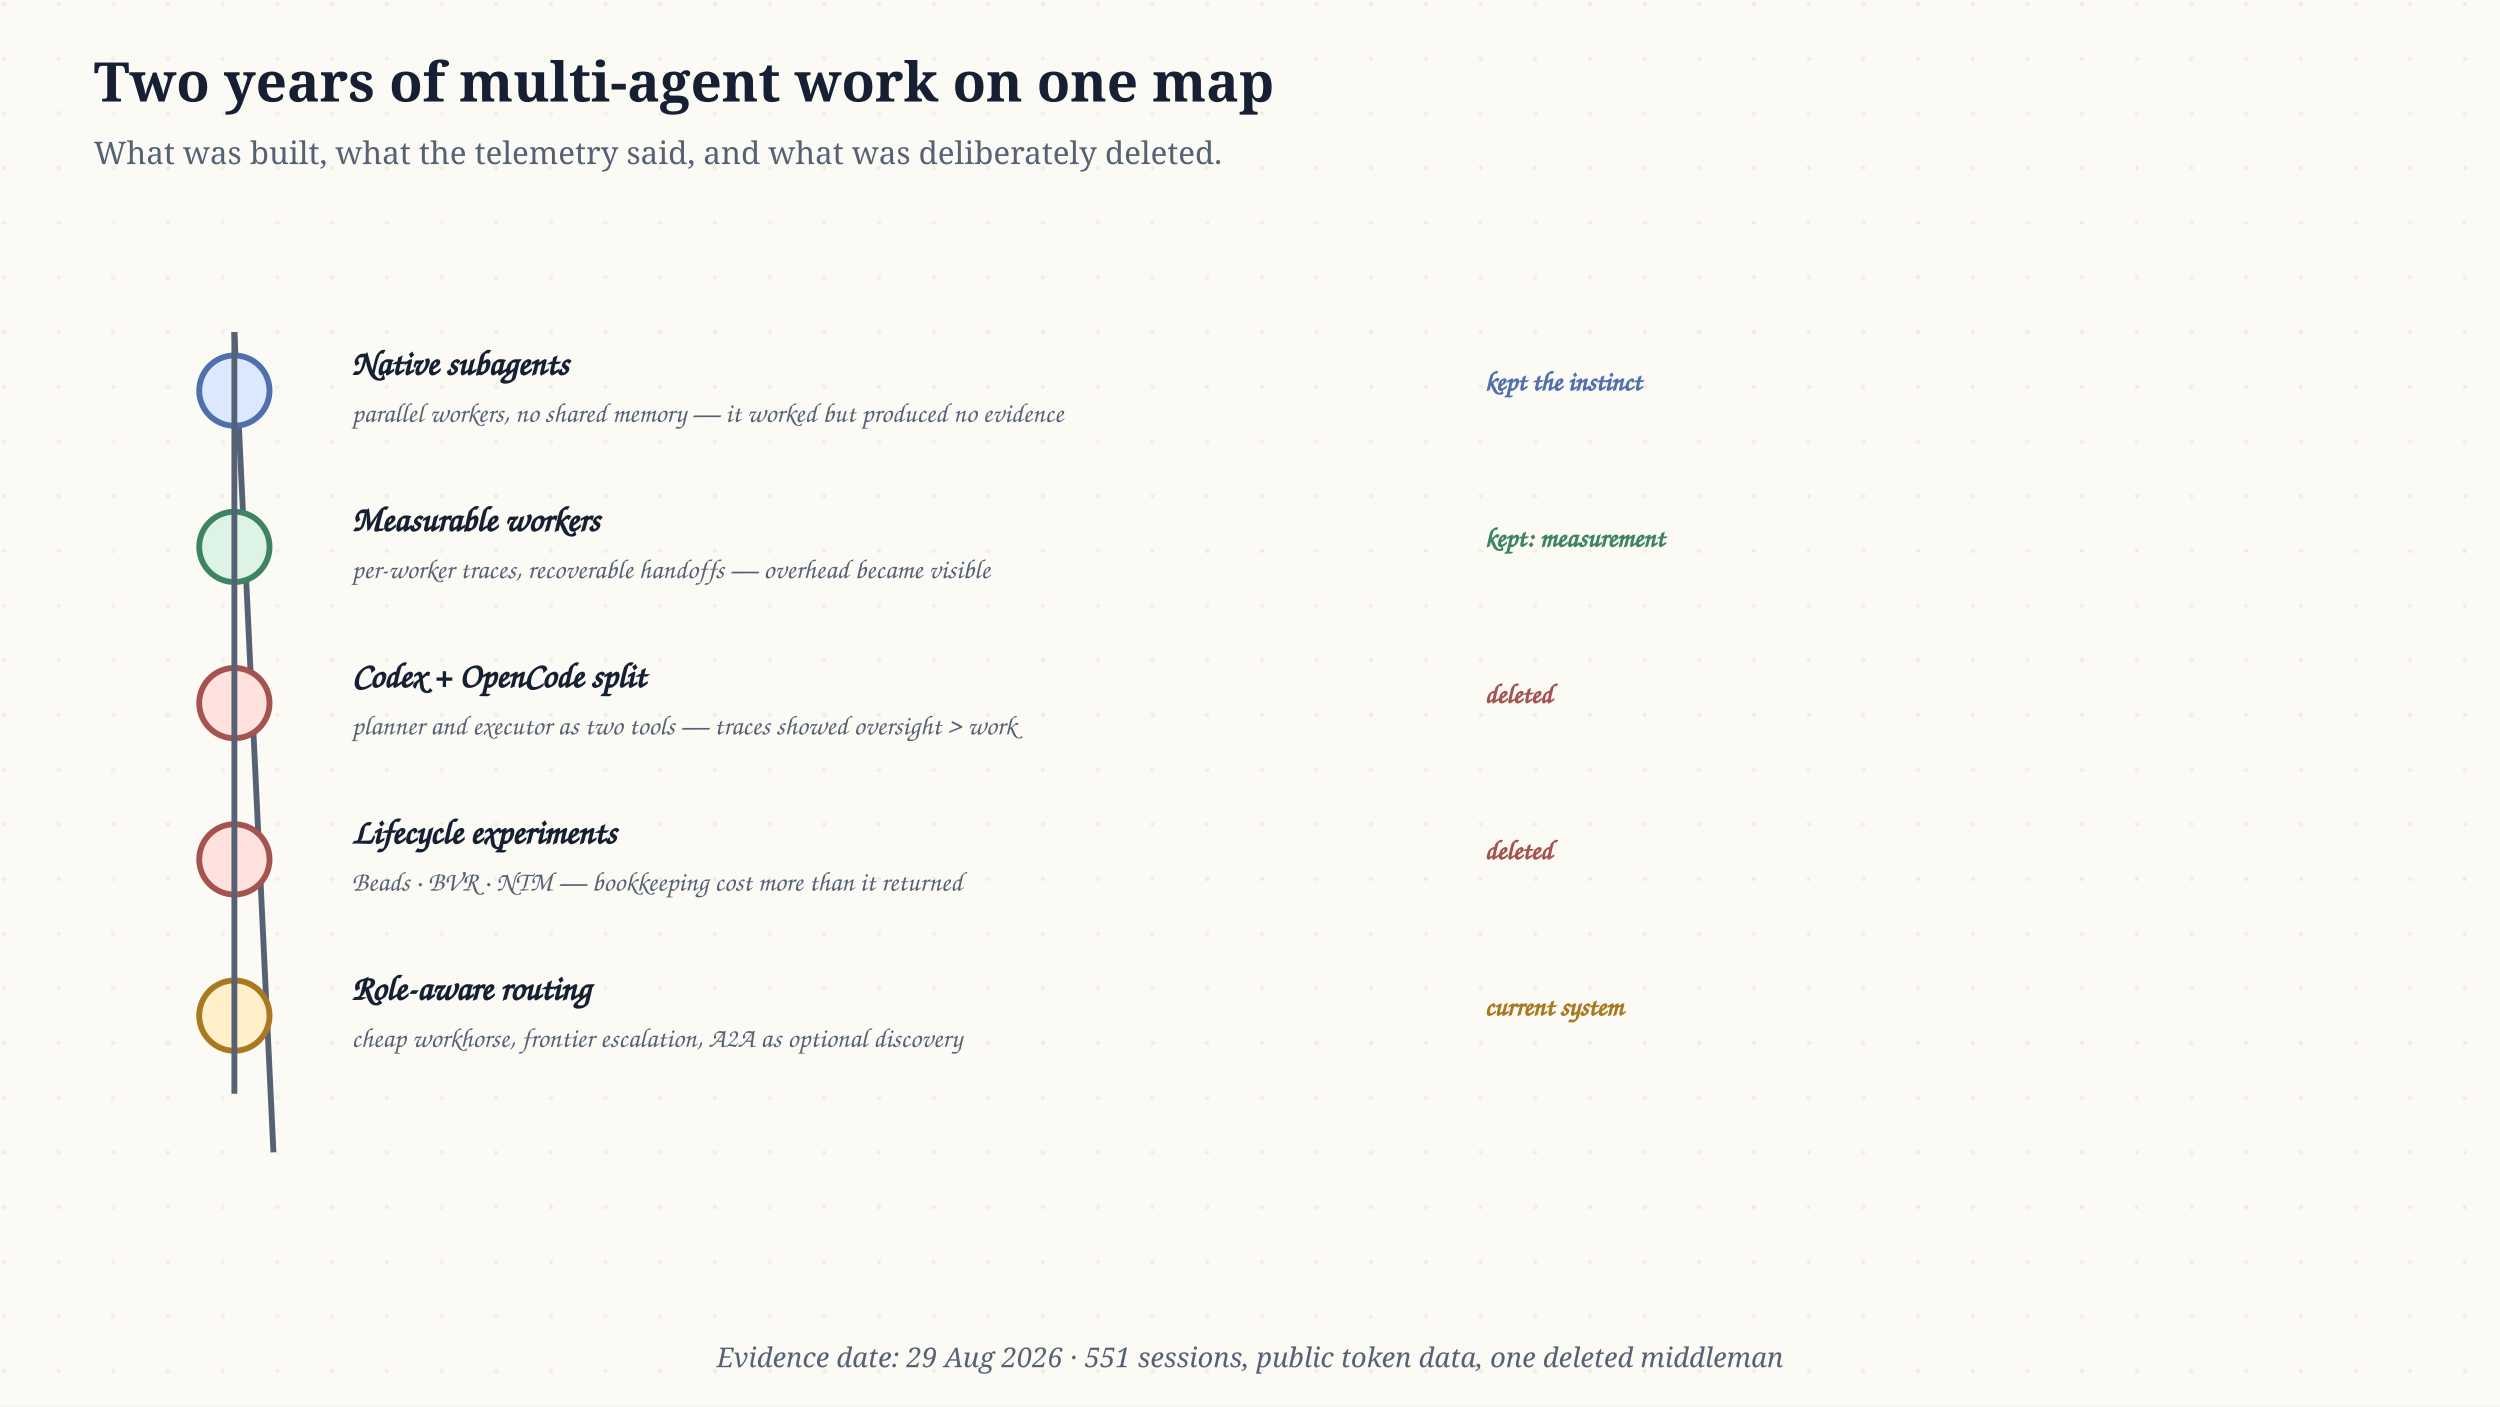
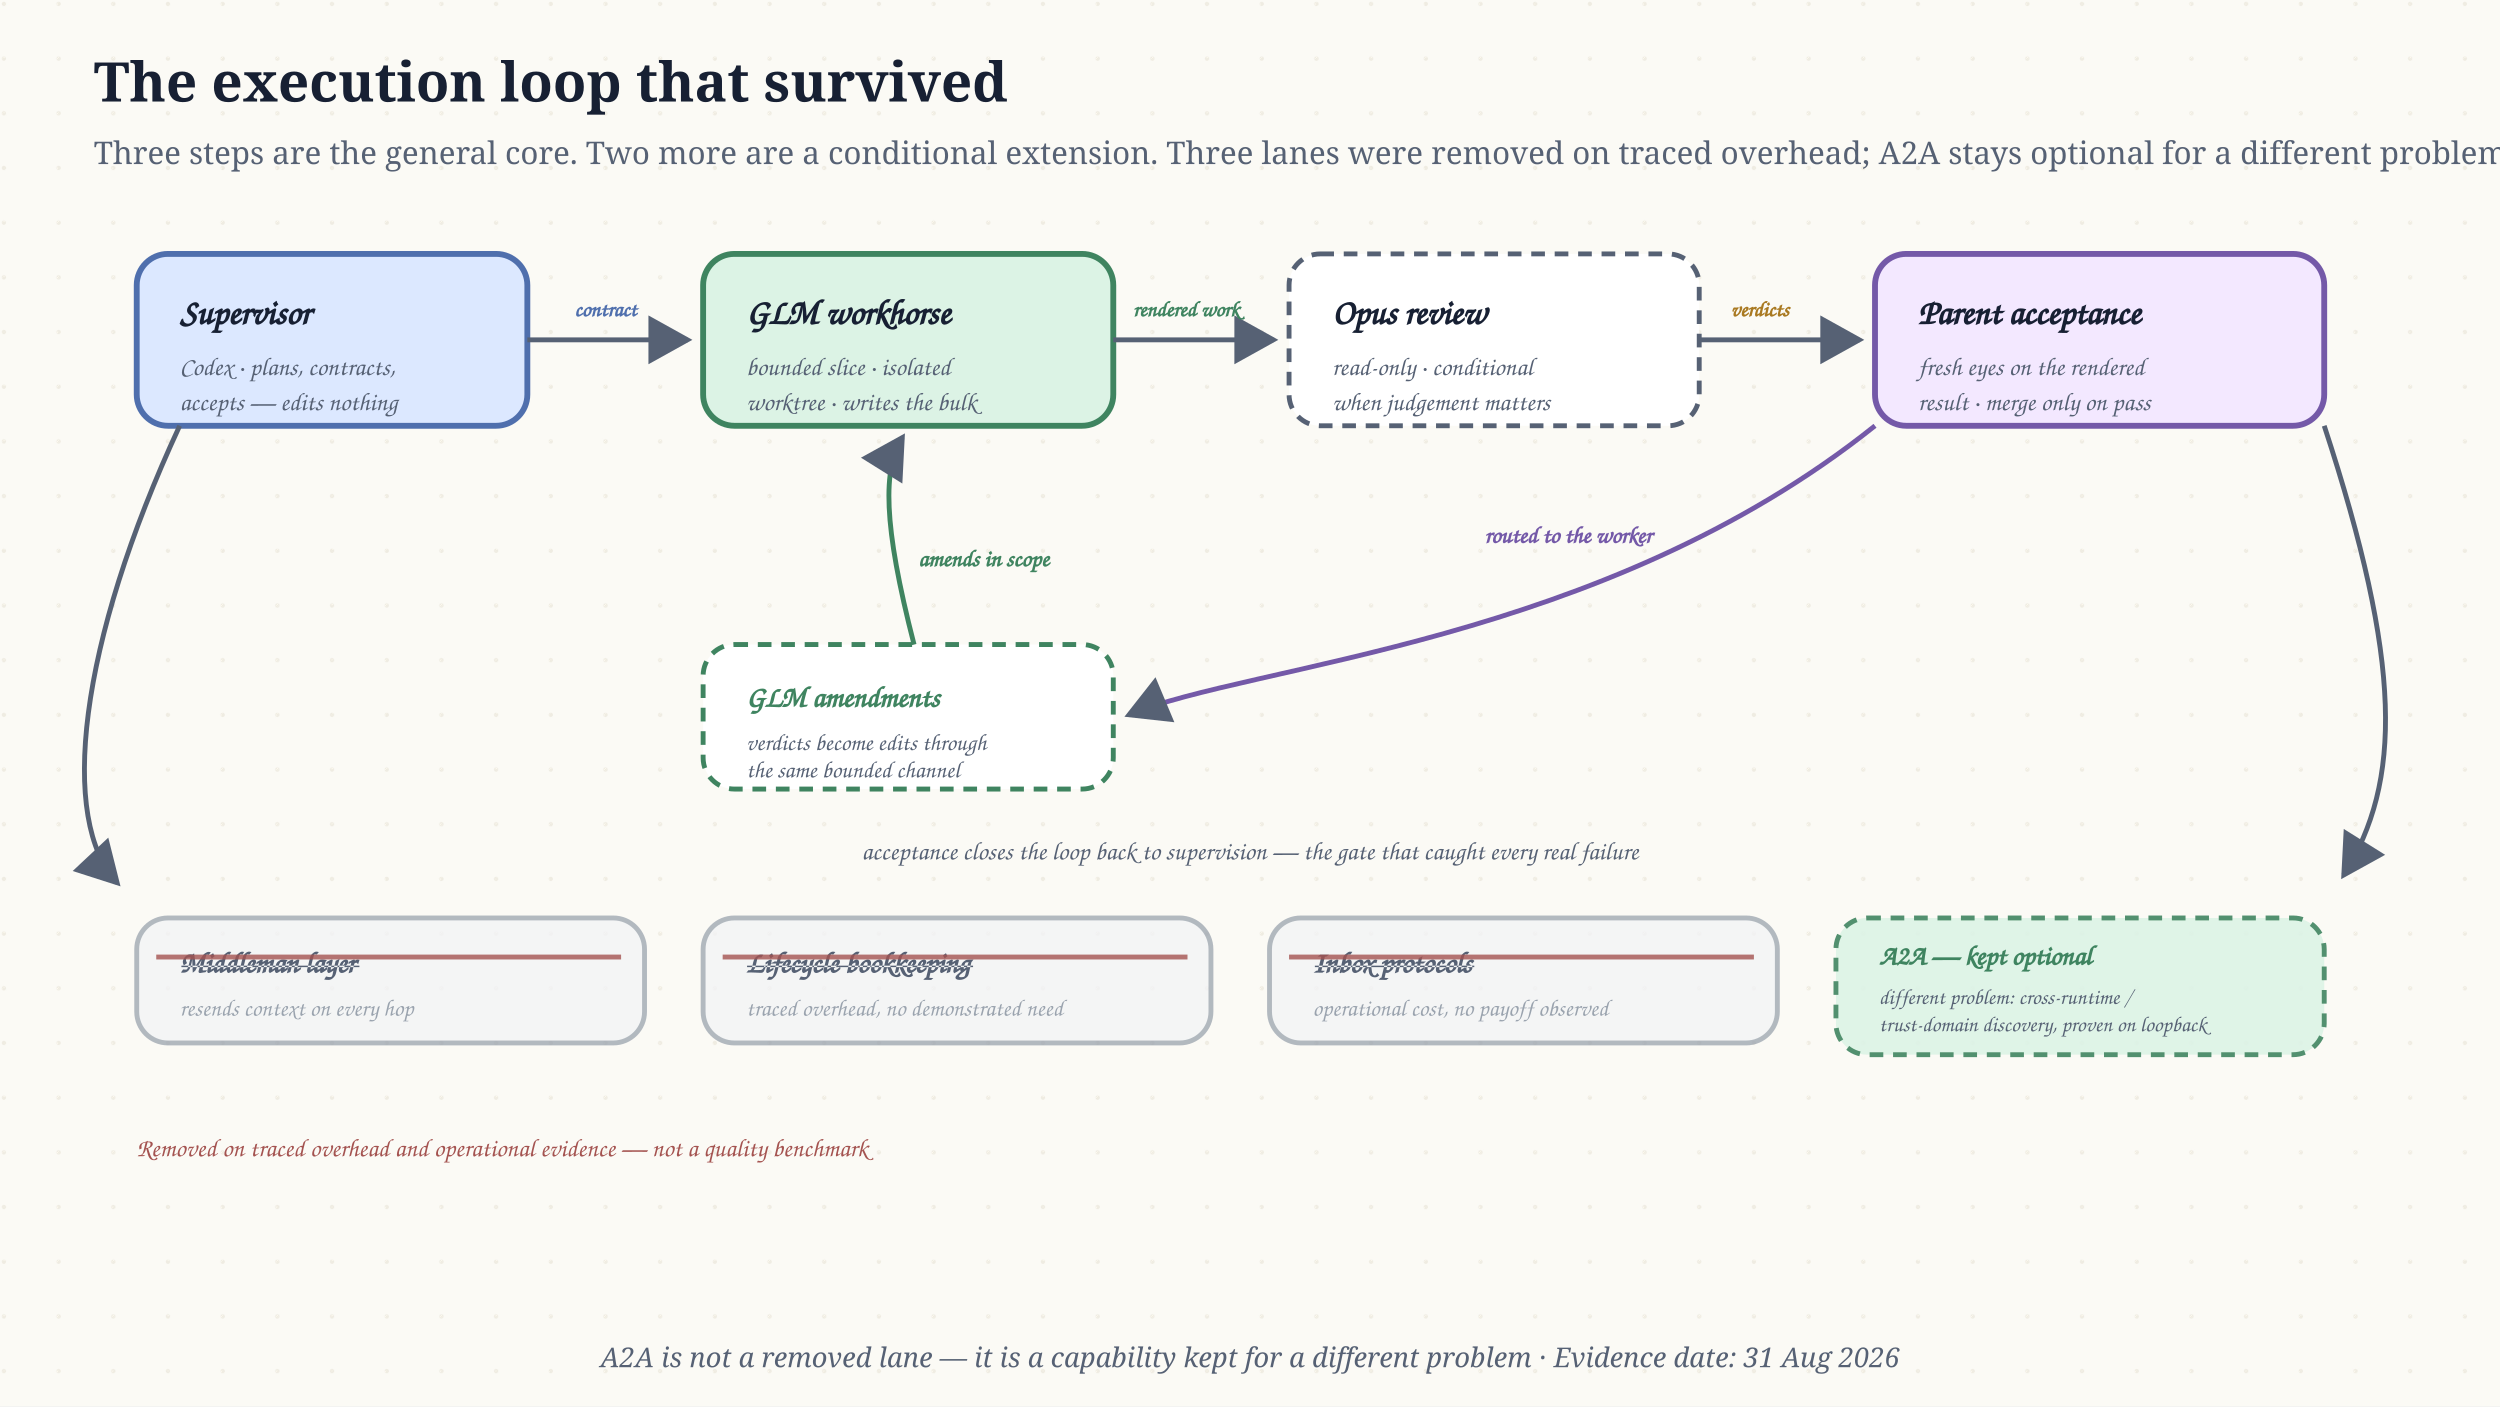
<svg xmlns="http://www.w3.org/2000/svg" viewBox="0 0 1280 720" role="img" aria-labelledby="t d">
  <defs>
    <pattern id="dots" width="28" height="28" patternUnits="userSpaceOnUse">
      <circle cx="2" cy="2" r="1.1" fill="#e7e2d5" />
    </pattern>
    <marker id="arrowEnd" markerWidth="10" markerHeight="10" refX="8" refY="5" orient="auto">
      <path d="M 0 0 L 9 5 L 0 10 z" fill="#566174" />
    </marker>
+     <marker id="arrowFade" markerWidth="10" markerHeight="10" refX="8" refY="5" orient="auto">
+       <path d="M 0 0 L 9 5 L 0 10 z" fill="#9aa3ae" />
+     </marker>
  </defs>
  <rect width="1280" height="720" fill="#fbfaf5" />
  <rect width="1280" height="720" fill="url(#dots)" opacity=".6" />
-   <text x="48" y="52" font-size="28" font-weight="700" fill="#172033" font-family="Georgia, serif">Two years of multi-agent work on one map</text>
-   <text x="48" y="84" font-size="16" fill="#566174" font-family="Georgia, serif">What was built, what the telemetry said, and what was deliberately deleted.</text>
-   <line x1="120" y1="170" x2="140" y2="590" stroke="#566174" stroke-width="3" />
-   <circle cx="120" cy="200" r="18" fill="#dce8ff" stroke="#4f6fad" stroke-width="3" />
-   <text x="180" y="192" font-size="18" font-weight="700" fill="#172033" font-family="Comic Sans MS, cursive">Native subagents</text>
-   <text x="180" y="216" font-size="14" fill="#566174" font-family="Comic Sans MS, cursive">parallel workers, no shared memory — it worked but produced no evidence</text>
-   <text x="760" y="200" font-size="14" font-weight="700" fill="#4f6fad" font-family="Comic Sans MS, cursive">kept the instinct</text>
-   <circle cx="120" cy="280" r="18" fill="#dcf3e5" stroke="#3f8460" stroke-width="3" />
-   <text x="180" y="272" font-size="18" font-weight="700" fill="#172033" font-family="Comic Sans MS, cursive">Measurable workers</text>
-   <text x="180" y="296" font-size="14" fill="#566174" font-family="Comic Sans MS, cursive">per-worker traces, recoverable handoffs — overhead became visible</text>
-   <text x="760" y="280" font-size="14" font-weight="700" fill="#3f8460" font-family="Comic Sans MS, cursive">kept: measurement</text>
-   <circle cx="120" cy="360" r="18" fill="#ffe1de" stroke="#a45350" stroke-width="3" />
-   <text x="180" y="352" font-size="18" font-weight="700" fill="#172033" font-family="Comic Sans MS, cursive">Codex + OpenCode split</text>
-   <text x="180" y="376" font-size="14" fill="#566174" font-family="Comic Sans MS, cursive">planner and executor as two tools — traces showed oversight &gt; work</text>
-   <text x="760" y="360" font-size="14" font-weight="700" fill="#a45350" font-family="Comic Sans MS, cursive">deleted</text>
-   <circle cx="120" cy="440" r="18" fill="#ffe1de" stroke="#a45350" stroke-width="3" />
-   <text x="180" y="432" font-size="18" font-weight="700" fill="#172033" font-family="Comic Sans MS, cursive">Lifecycle experiments</text>
-   <text x="180" y="456" font-size="14" fill="#566174" font-family="Comic Sans MS, cursive">Beads · BVR · NTM — bookkeeping cost more than it returned</text>
-   <text x="760" y="440" font-size="14" font-weight="700" fill="#a45350" font-family="Comic Sans MS, cursive">deleted</text>
-   <circle cx="120" cy="520" r="18" fill="#fff0c9" stroke="#a97921" stroke-width="3" />
-   <text x="180" y="512" font-size="18" font-weight="700" fill="#172033" font-family="Comic Sans MS, cursive">Role-aware routing</text>
-   <text x="180" y="536" font-size="14" fill="#566174" font-family="Comic Sans MS, cursive">cheap workhorse, frontier escalation, A2A as optional discovery</text>
-   <text x="760" y="520" font-size="14" font-weight="700" fill="#a97921" font-family="Comic Sans MS, cursive">current system</text>
-   <line x1="120" y1="170" x2="120" y2="560" stroke="#566174" stroke-width="3" />
-   <text x="640" y="700" text-anchor="middle" font-size="14" font-style="italic" fill="#566174" font-family="Georgia, serif">Evidence date: 29 Aug 2026 · 551 sessions, public token data, one deleted middleman</text>
+   <text x="48" y="52" font-size="28" font-weight="700" fill="#172033" font-family="Georgia, serif">The execution loop that survived</text>
+   <text x="48" y="84" font-size="16" fill="#566174" font-family="Georgia, serif">Three steps are the general core. Two more are a conditional extension. Three lanes were removed on traced overhead; A2A stays optional for a different problem.</text>
+   <rect x="70" y="130" width="200" height="88" rx="16" fill="#dce8ff" stroke="#4f6fad" stroke-width="3" />
+   <text x="92" y="166" font-size="18" font-weight="700" fill="#172033" font-family="Comic Sans MS, cursive">Supervisor</text>
+   <text x="92" y="192" font-size="13" fill="#566174" font-family="Comic Sans MS, cursive">Codex · plans, contracts,</text>
+   <text x="92" y="210" font-size="13" fill="#566174" font-family="Comic Sans MS, cursive">accepts — edits nothing</text>
+   <rect x="360" y="130" width="210" height="88" rx="16" fill="#dcf3e5" stroke="#3f8460" stroke-width="3" />
+   <text x="382" y="166" font-size="18" font-weight="700" fill="#172033" font-family="Comic Sans MS, cursive">GLM workhorse</text>
+   <text x="382" y="192" font-size="13" fill="#566174" font-family="Comic Sans MS, cursive">bounded slice · isolated</text>
+   <text x="382" y="210" font-size="13" fill="#566174" font-family="Comic Sans MS, cursive">worktree · writes the bulk</text>
+   <rect x="660" y="130" width="210" height="88" rx="16" fill="#fff" stroke="#566174" stroke-width="2.5" stroke-dasharray="7 5" />
+   <text x="682" y="166" font-size="18" font-weight="700" fill="#172033" font-family="Comic Sans MS, cursive">Opus review</text>
+   <text x="682" y="192" font-size="13" fill="#566174" font-family="Comic Sans MS, cursive">read-only · conditional</text>
+   <text x="682" y="210" font-size="13" fill="#566174" font-family="Comic Sans MS, cursive">when judgement matters</text>
+   <rect x="960" y="130" width="230" height="88" rx="16" fill="#f3e8ff" stroke="#7459a8" stroke-width="3" />
+   <text x="982" y="166" font-size="18" font-weight="700" fill="#172033" font-family="Comic Sans MS, cursive">Parent acceptance</text>
+   <text x="982" y="192" font-size="13" fill="#566174" font-family="Comic Sans MS, cursive">fresh eyes on the rendered</text>
+   <text x="982" y="210" font-size="13" fill="#566174" font-family="Comic Sans MS, cursive">result · merge only on pass</text>
+   <rect x="360" y="330" width="210" height="74" rx="16" fill="#fff" stroke="#3f8460" stroke-width="2.5" stroke-dasharray="7 5" />
+   <text x="382" y="362" font-size="15" font-weight="700" fill="#3f8460" font-family="Comic Sans MS, cursive">GLM amendments</text>
+   <text x="382" y="384" font-size="12" fill="#566174" font-family="Comic Sans MS, cursive">verdicts become edits through</text>
+   <text x="382" y="398" font-size="12" fill="#566174" font-family="Comic Sans MS, cursive">the same bounded channel</text>
+   <path d="M 270 174 L 352 174" fill="none" stroke="#566174" stroke-width="2.5" marker-end="url(#arrowEnd)" />
+   <text x="294" y="162" font-size="11" font-weight="700" fill="#4f6fad" font-family="Comic Sans MS, cursive">contract</text>
+   <path d="M 570 174 L 652 174" fill="none" stroke="#566174" stroke-width="2.5" marker-end="url(#arrowEnd)" />
+   <text x="580" y="162" font-size="11" font-weight="700" fill="#3f8460" font-family="Comic Sans MS, cursive">rendered work</text>
+   <path d="M 870 174 L 952 174" fill="none" stroke="#566174" stroke-width="2.5" marker-end="url(#arrowEnd)" />
+   <text x="886" y="162" font-size="11" font-weight="700" fill="#a97921" font-family="Comic Sans MS, cursive">verdicts</text>
+   <path d="M 960 218 C 820 330, 640 340, 578 366" fill="none" stroke="#7459a8" stroke-width="2.5" marker-end="url(#arrowEnd)" />
+   <text x="760" y="278" font-size="12" font-weight="700" fill="#7459a8" font-family="Comic Sans MS, cursive">routed to the worker</text>
+   <path d="M 468 330 C 452 268, 452 240, 462 224" fill="none" stroke="#3f8460" stroke-width="2.5" marker-end="url(#arrowEnd)" />
+   <text x="470" y="290" font-size="12" font-weight="700" fill="#3f8460" font-family="Comic Sans MS, cursive">amends in scope</text>
+   <path d="M 92 218 C 40 330, 30 420, 60 452" fill="none" stroke="#566174" stroke-width="2.5" marker-end="url(#arrowEnd)" />
+   <path d="M 1190 218 C 1230 340, 1230 400, 1200 448" fill="none" stroke="#566174" stroke-width="2.5" marker-end="url(#arrowEnd)" />
+   <text x="640" y="440" text-anchor="middle" font-size="13" fill="#566174" font-family="Comic Sans MS, cursive">acceptance closes the loop back to supervision — the gate that caught every real failure</text>
+   <rect x="70" y="470" width="260" height="64" rx="16" fill="#f1f3f6" stroke="#9aa3ae" stroke-width="2.5" opacity=".75" />
+   <text x="92" y="498" font-size="15" font-weight="700" fill="#566174" font-family="Comic Sans MS, cursive" text-decoration="line-through">Middleman layer</text>
+   <text x="92" y="520" font-size="12" fill="#9aa3ae" font-family="Comic Sans MS, cursive">resends context on every hop</text>
+   <line x1="80" y1="490" x2="318" y2="490" stroke="#a45350" stroke-width="2.5" opacity=".8" />
+   <rect x="360" y="470" width="260" height="64" rx="16" fill="#f1f3f6" stroke="#9aa3ae" stroke-width="2.5" opacity=".75" />
+   <text x="382" y="498" font-size="15" font-weight="700" fill="#566174" font-family="Comic Sans MS, cursive" text-decoration="line-through">Lifecycle bookkeeping</text>
+   <text x="382" y="520" font-size="12" fill="#9aa3ae" font-family="Comic Sans MS, cursive">traced overhead, no demonstrated need</text>
+   <line x1="370" y1="490" x2="608" y2="490" stroke="#a45350" stroke-width="2.5" opacity=".8" />
+   <rect x="650" y="470" width="260" height="64" rx="16" fill="#f1f3f6" stroke="#9aa3ae" stroke-width="2.5" opacity=".75" />
+   <text x="672" y="498" font-size="15" font-weight="700" fill="#566174" font-family="Comic Sans MS, cursive" text-decoration="line-through">Inbox protocols</text>
+   <text x="672" y="520" font-size="12" fill="#9aa3ae" font-family="Comic Sans MS, cursive">operational cost, no payoff observed</text>
+   <line x1="660" y1="490" x2="898" y2="490" stroke="#a45350" stroke-width="2.5" opacity=".8" />
+   <rect x="940" y="470" width="250" height="70" rx="16" fill="#dcf3e5" stroke="#3f8460" stroke-width="2.5" stroke-dasharray="7 5" opacity=".9" />
+   <text x="962" y="494" font-size="14" font-weight="700" fill="#3f8460" font-family="Comic Sans MS, cursive">A2A — kept optional</text>
+   <text x="962" y="514" font-size="11" fill="#566174" font-family="Comic Sans MS, cursive">different problem: cross-runtime /</text>
+   <text x="962" y="528" font-size="11" fill="#566174" font-family="Comic Sans MS, cursive">trust-domain discovery, proven on loopback</text>
+   <text x="70" y="592" font-size="13" fill="#a45350" font-family="Comic Sans MS, cursive">Removed on traced overhead and operational evidence — not a quality benchmark</text>
+   <text x="640" y="700" text-anchor="middle" font-size="14" font-style="italic" fill="#566174" font-family="Georgia, serif">A2A is not a removed lane — it is a capability kept for a different problem · Evidence date: 31 Aug 2026</text>
</svg>
